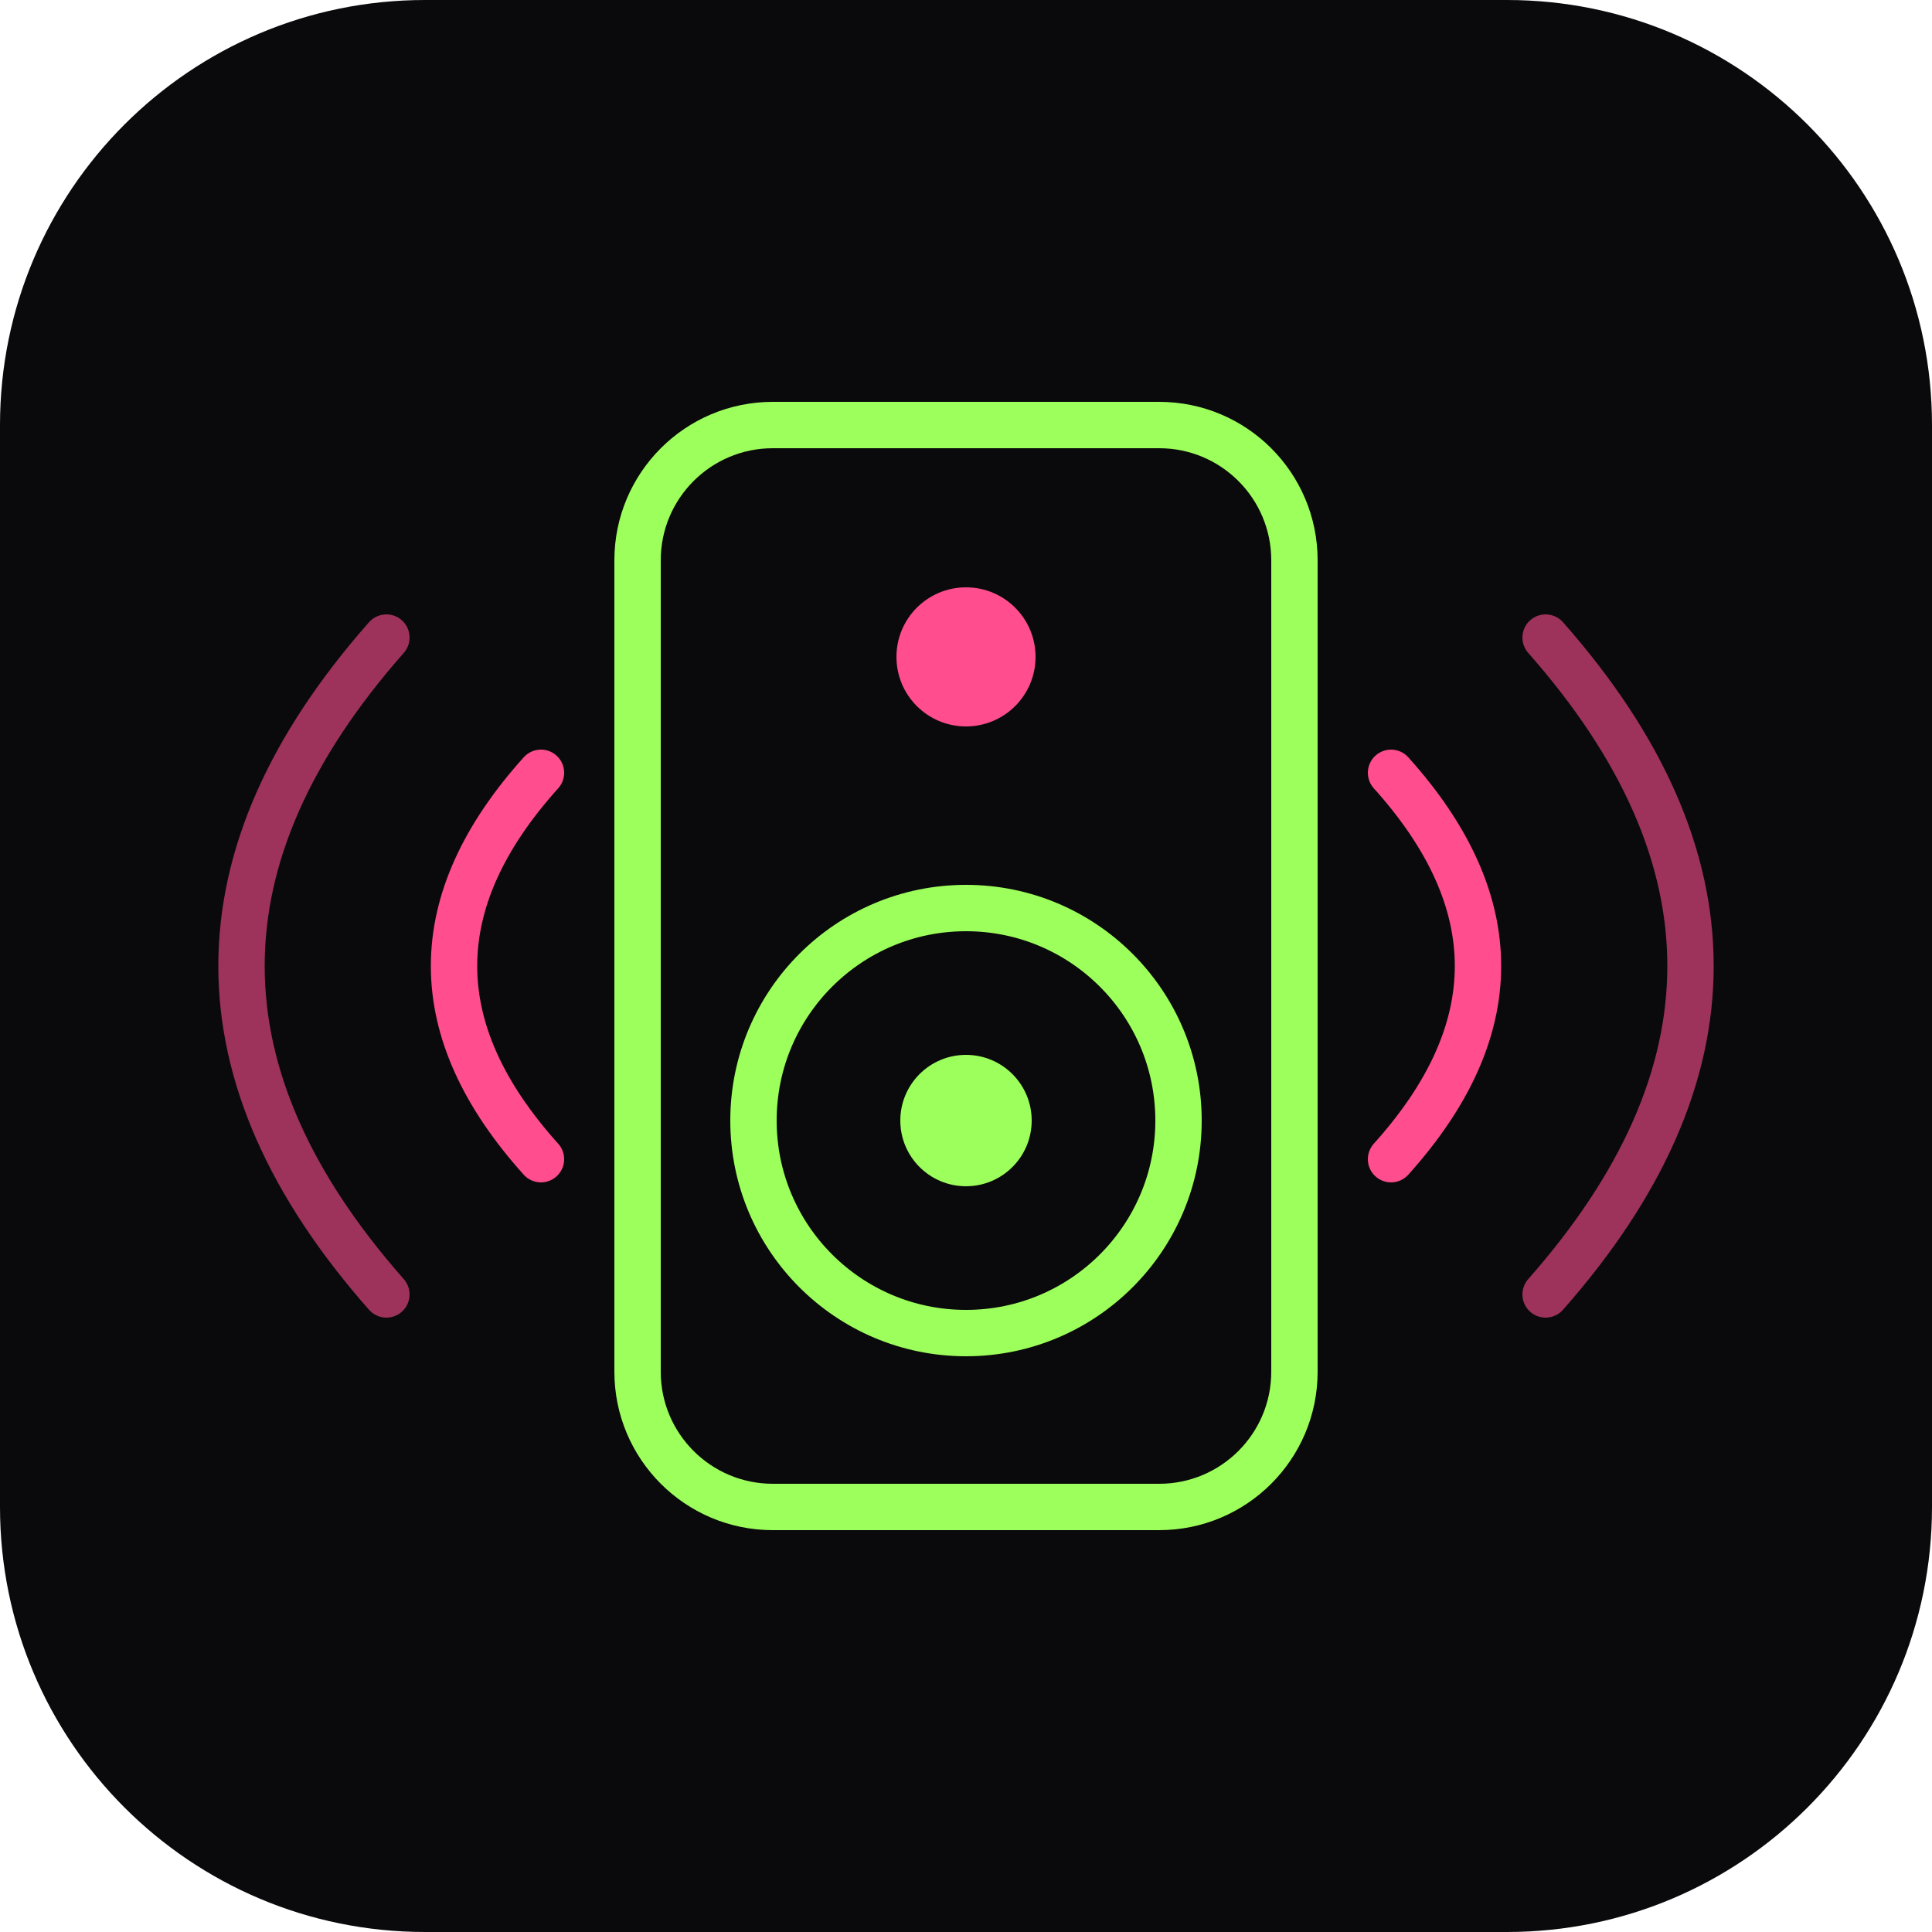
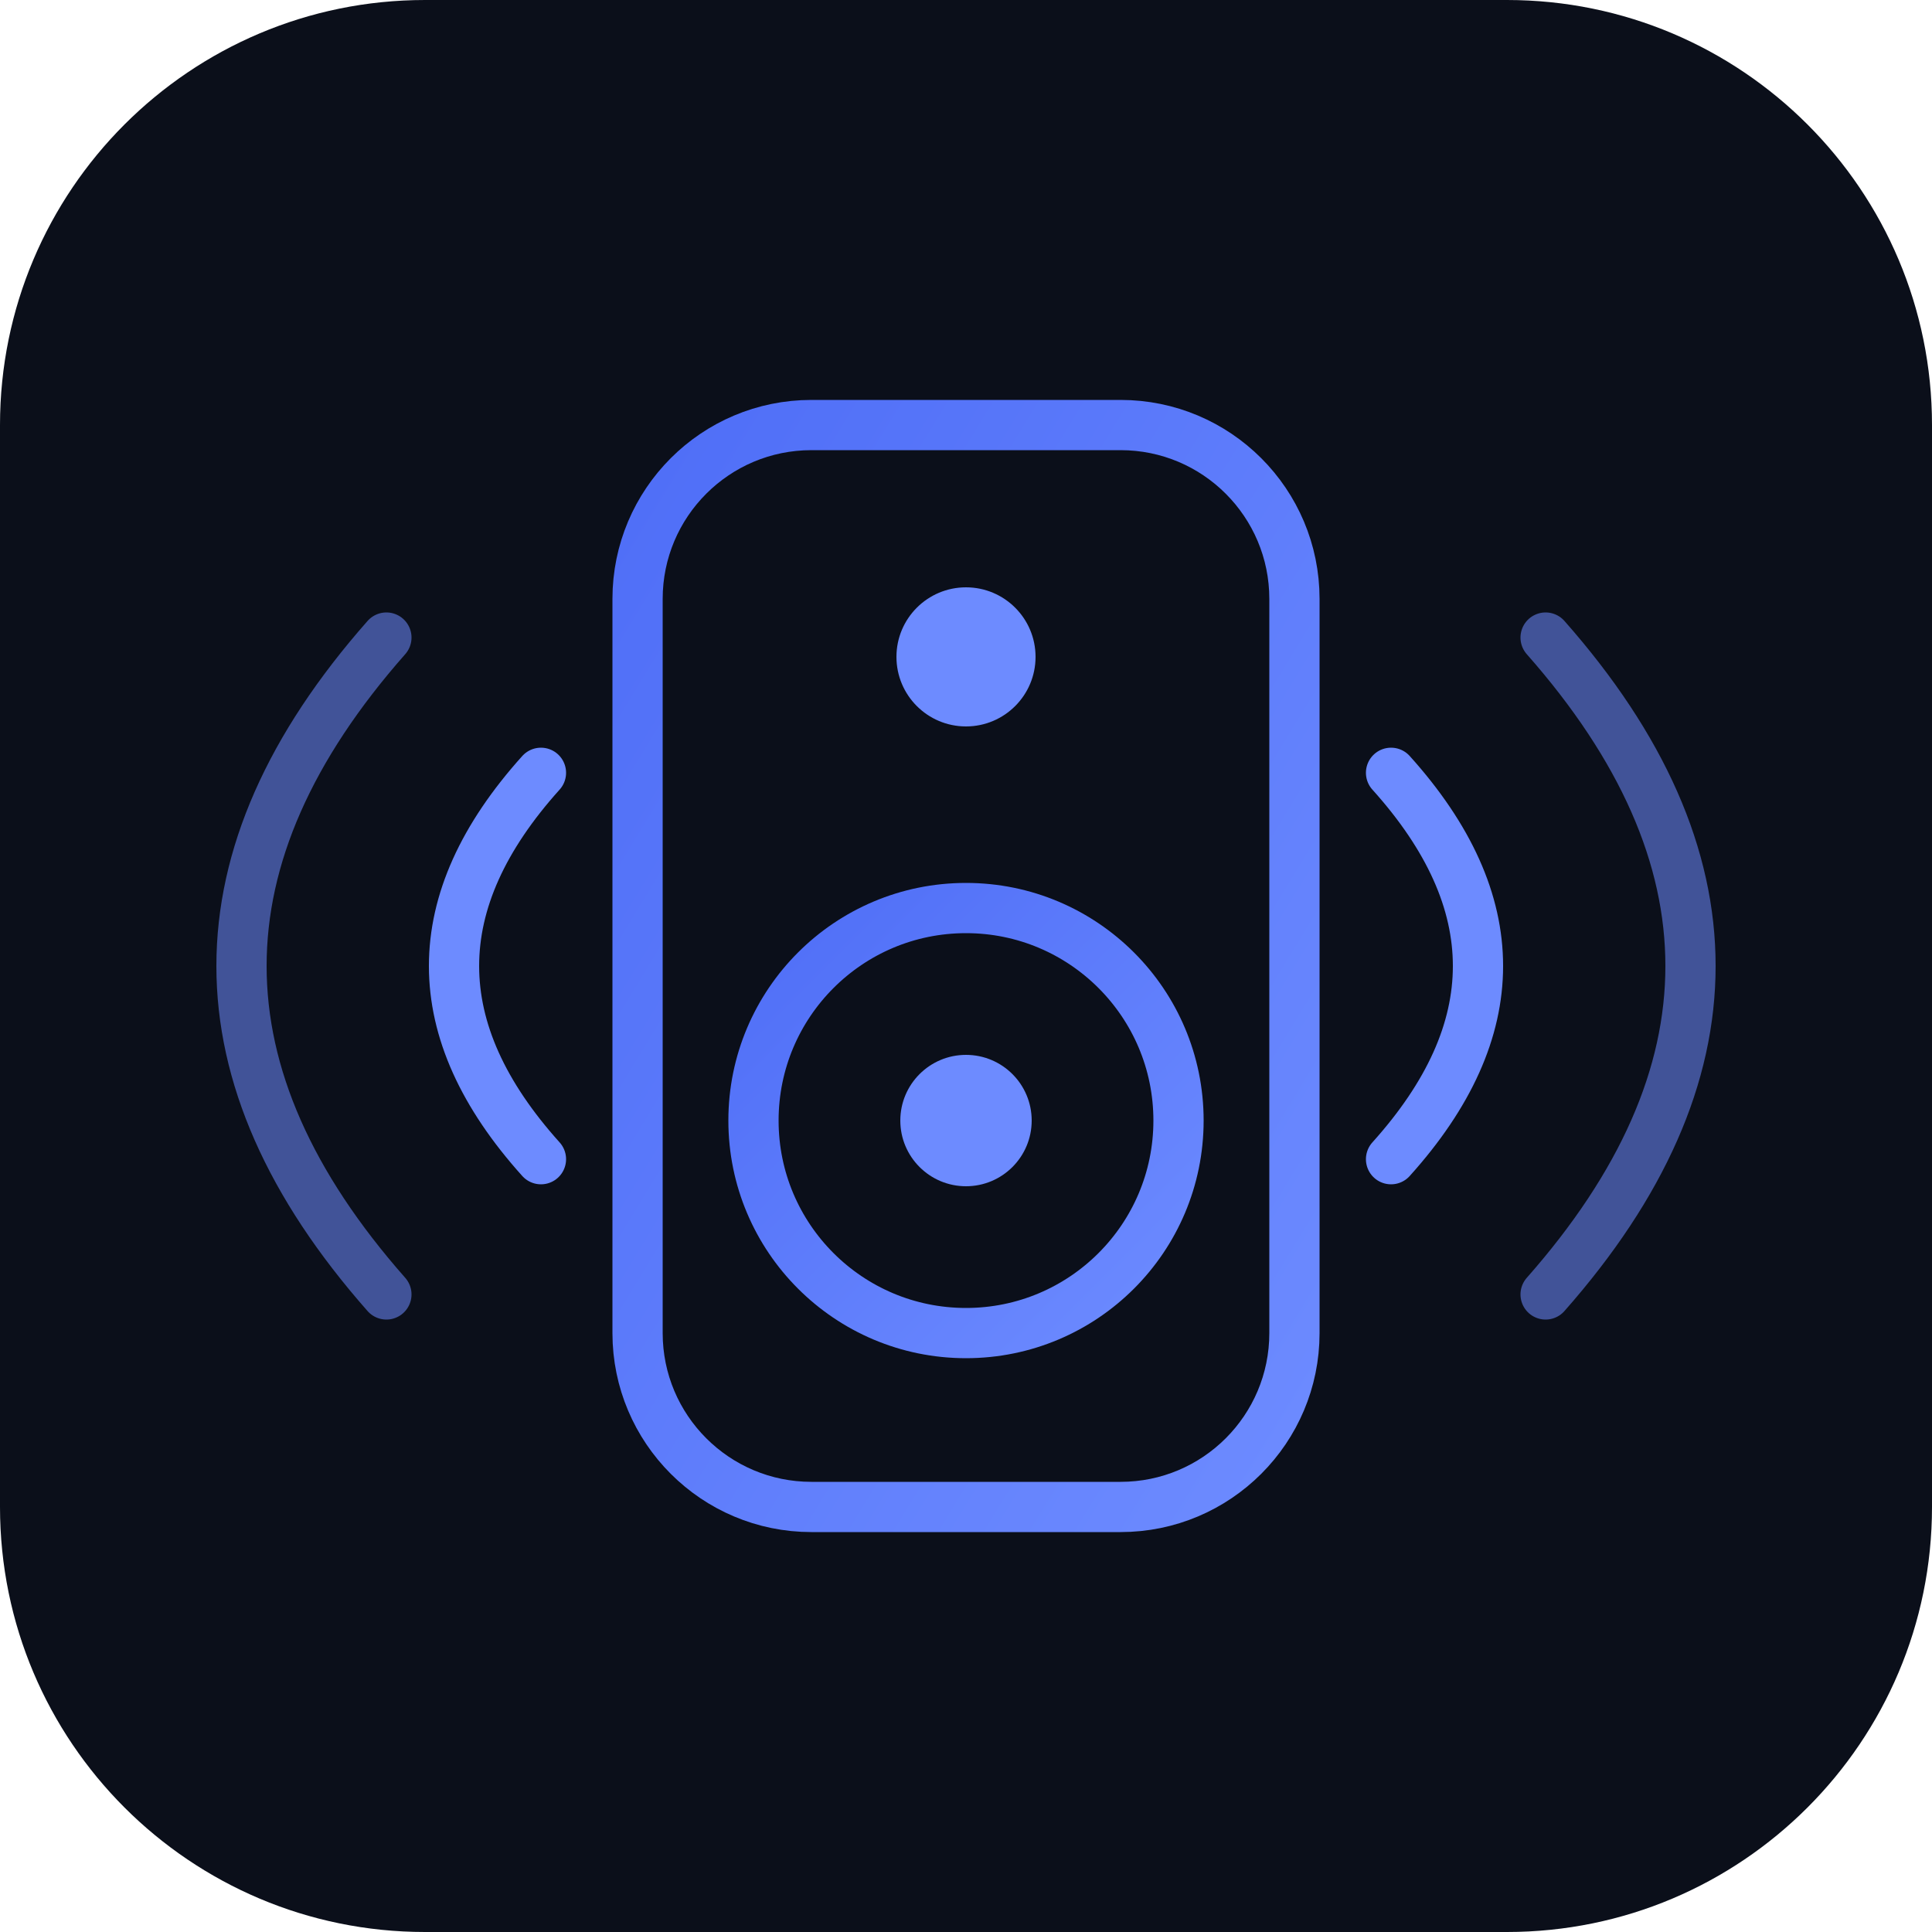
<svg xmlns="http://www.w3.org/2000/svg" viewBox="0 0 100 100">
-   <rect width="100" height="100" rx="22" fill="#0a0a0c" />
-   <rect x="33" y="22" width="34" height="56" rx="7" fill="none" stroke="#9dff5b" stroke-width="2.4" />
-   <circle cx="50" cy="58" r="11" fill="none" stroke="#9dff5b" stroke-width="2.4" />
-   <circle cx="50" cy="58" r="3.4" fill="#9dff5b" />
-   <circle cx="50" cy="34" r="3.6" fill="#ff4d8d" />
-   <path d="M72 40 q9 10 0 20" fill="none" stroke="#ff4d8d" stroke-width="2.4" stroke-linecap="round" />
-   <path d="M80 33 q15 17 0 34" fill="none" stroke="#ff4d8d" stroke-width="2.4" stroke-linecap="round" opacity="0.6" />
-   <path d="M28 40 q-9 10 0 20" fill="none" stroke="#ff4d8d" stroke-width="2.4" stroke-linecap="round" />
-   <path d="M20 33 q-15 17 0 34" fill="none" stroke="#ff4d8d" stroke-width="2.4" stroke-linecap="round" opacity="0.6" />
+   <defs>
+     <linearGradient id="g" x1="0" y1="0" x2="1" y2="1">
+       <stop offset="0" stop-color="#4f6ef7" />
+       <stop offset="1" stop-color="#6d8bff" />
+     </linearGradient>
+   </defs>
+   <rect width="100" height="100" rx="22" fill="#0b0f1a" />
+   <rect x="33" y="22" width="34" height="56" rx="9" fill="none" stroke="url(#g)" stroke-width="2.6" />
+   <circle cx="50" cy="58" r="11" fill="none" stroke="url(#g)" stroke-width="2.6" />
+   <circle cx="50" cy="58" r="3.4" fill="#6d8bff" />
+   <circle cx="50" cy="34" r="3.6" fill="#6d8bff" />
+   <path d="M72 40 q9 10 0 20" fill="none" stroke="#6d8bff" stroke-width="2.6" stroke-linecap="round" />
+   <path d="M80 33 q15 17 0 34" fill="none" stroke="#6d8bff" stroke-width="2.6" stroke-linecap="round" opacity="0.55" />
+   <path d="M28 40 q-9 10 0 20" fill="none" stroke="#6d8bff" stroke-width="2.6" stroke-linecap="round" />
+   <path d="M20 33 q-15 17 0 34" fill="none" stroke="#6d8bff" stroke-width="2.6" stroke-linecap="round" opacity="0.55" />
</svg>
